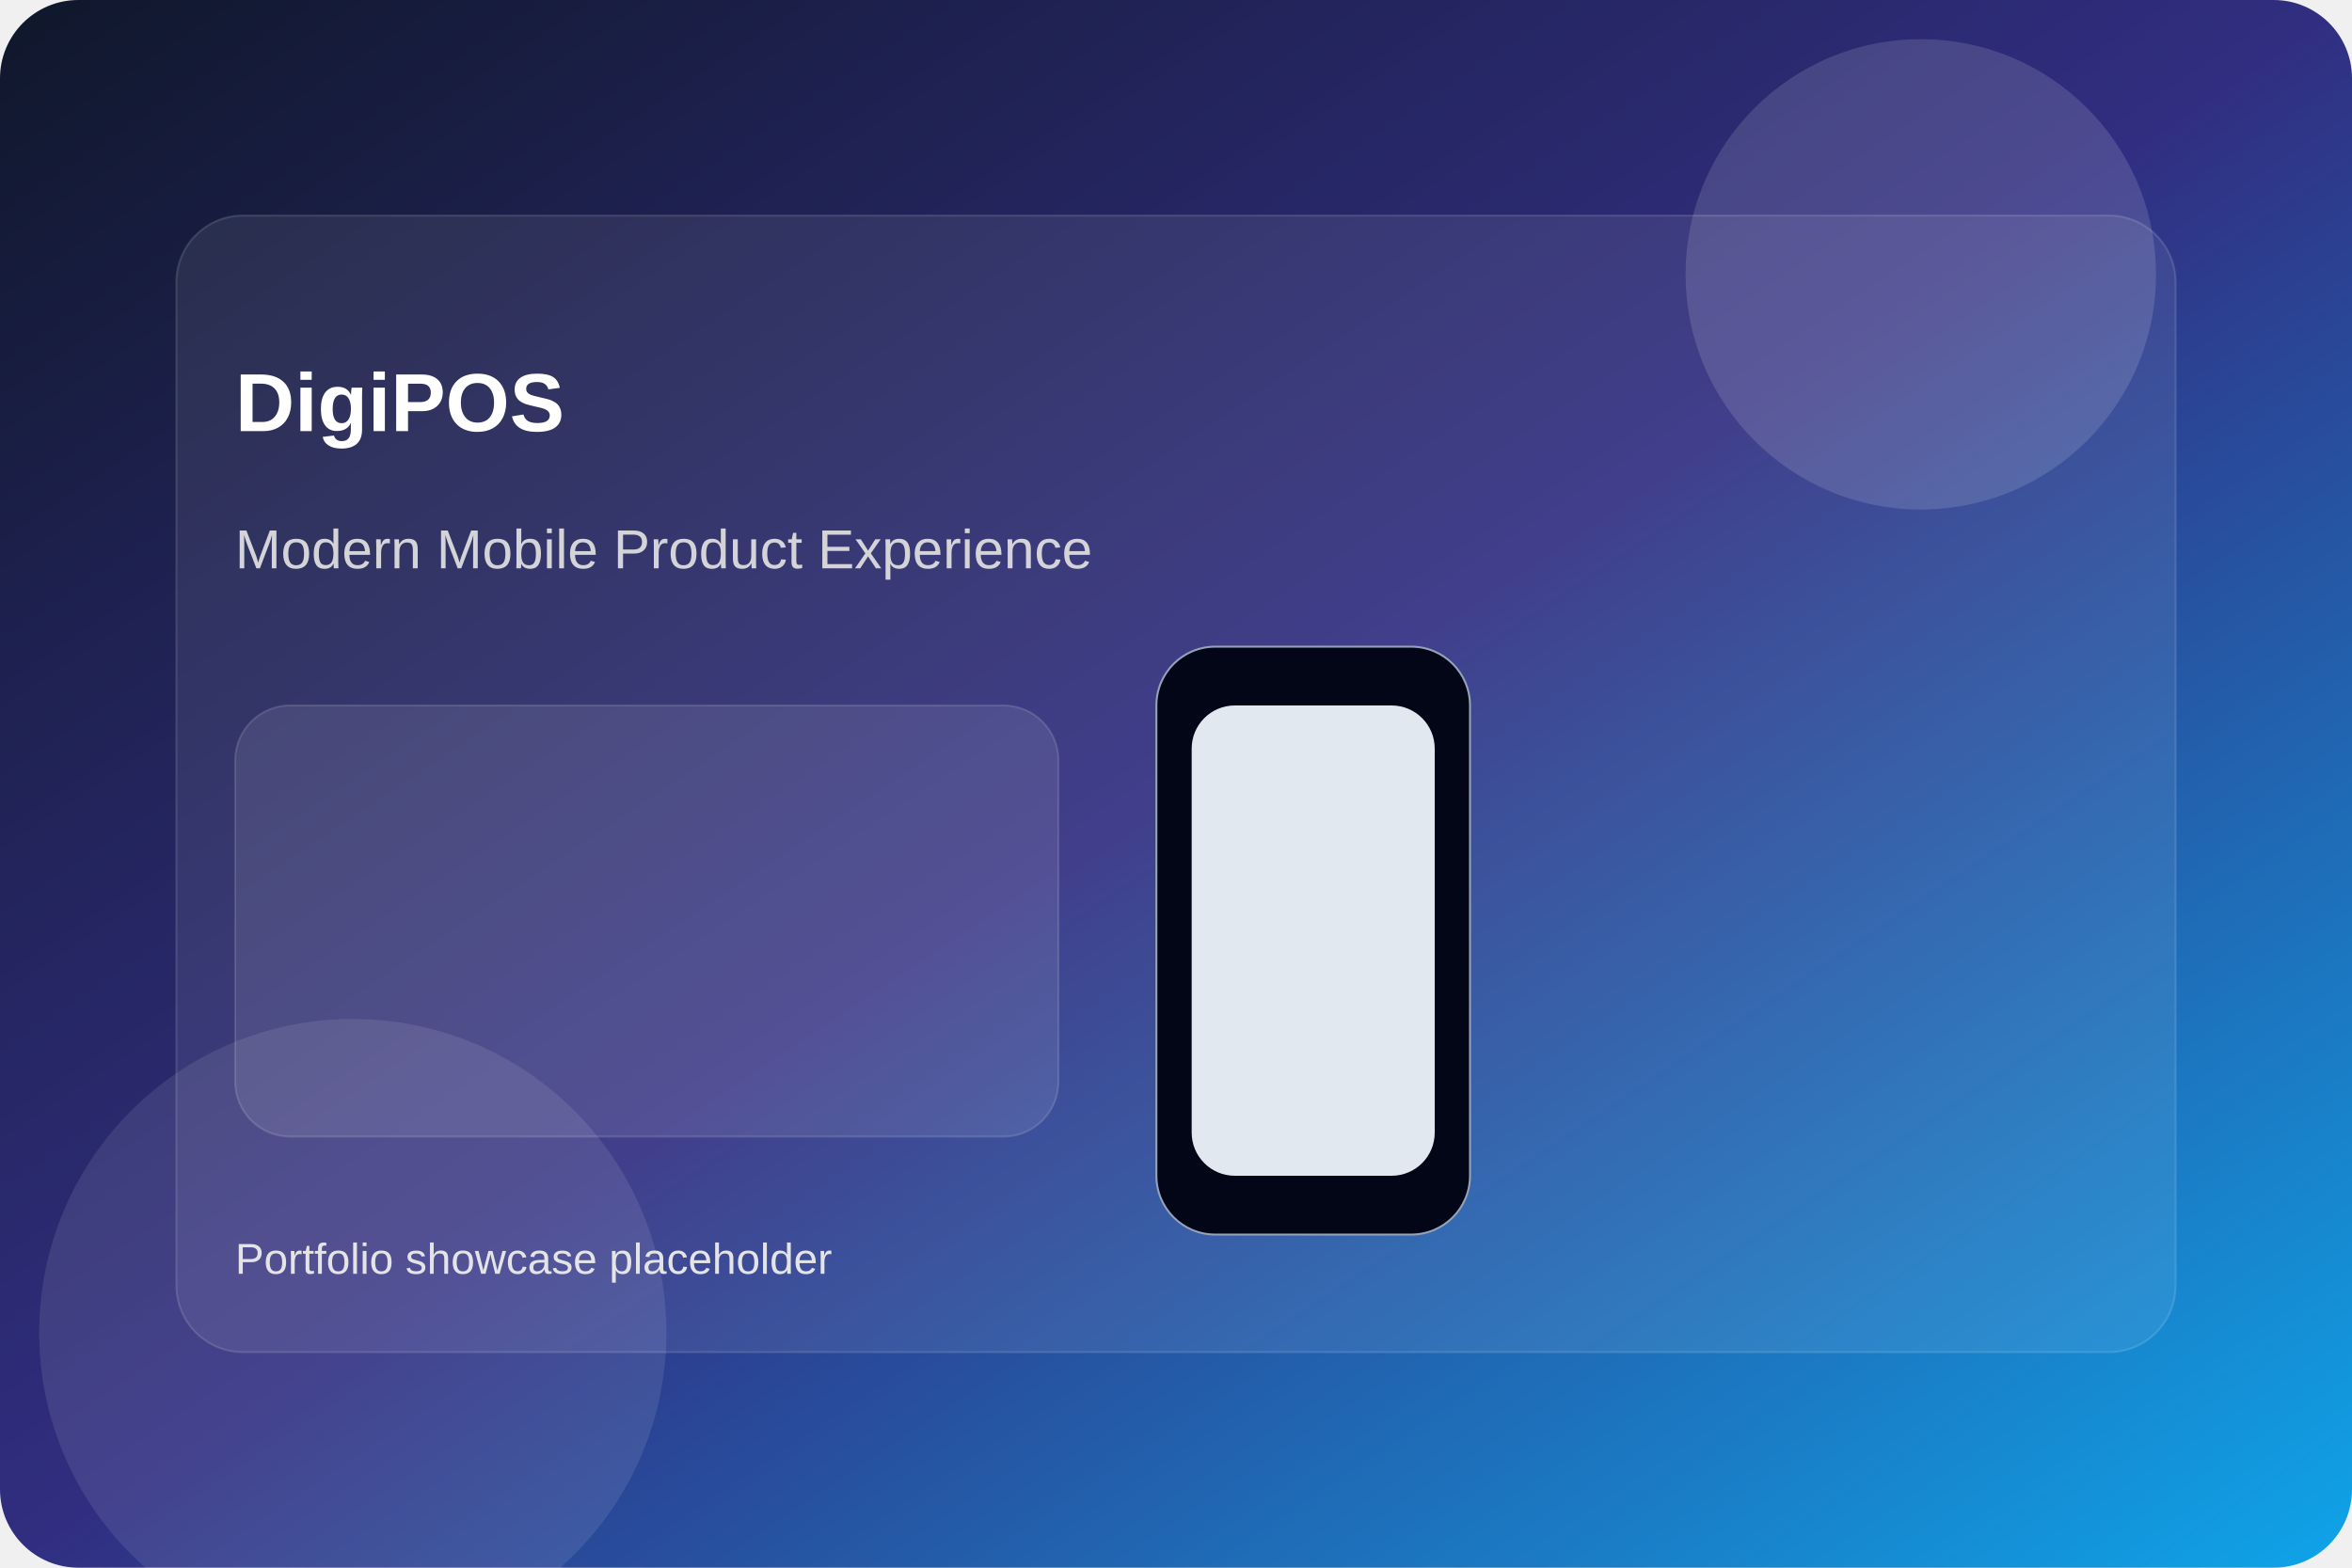
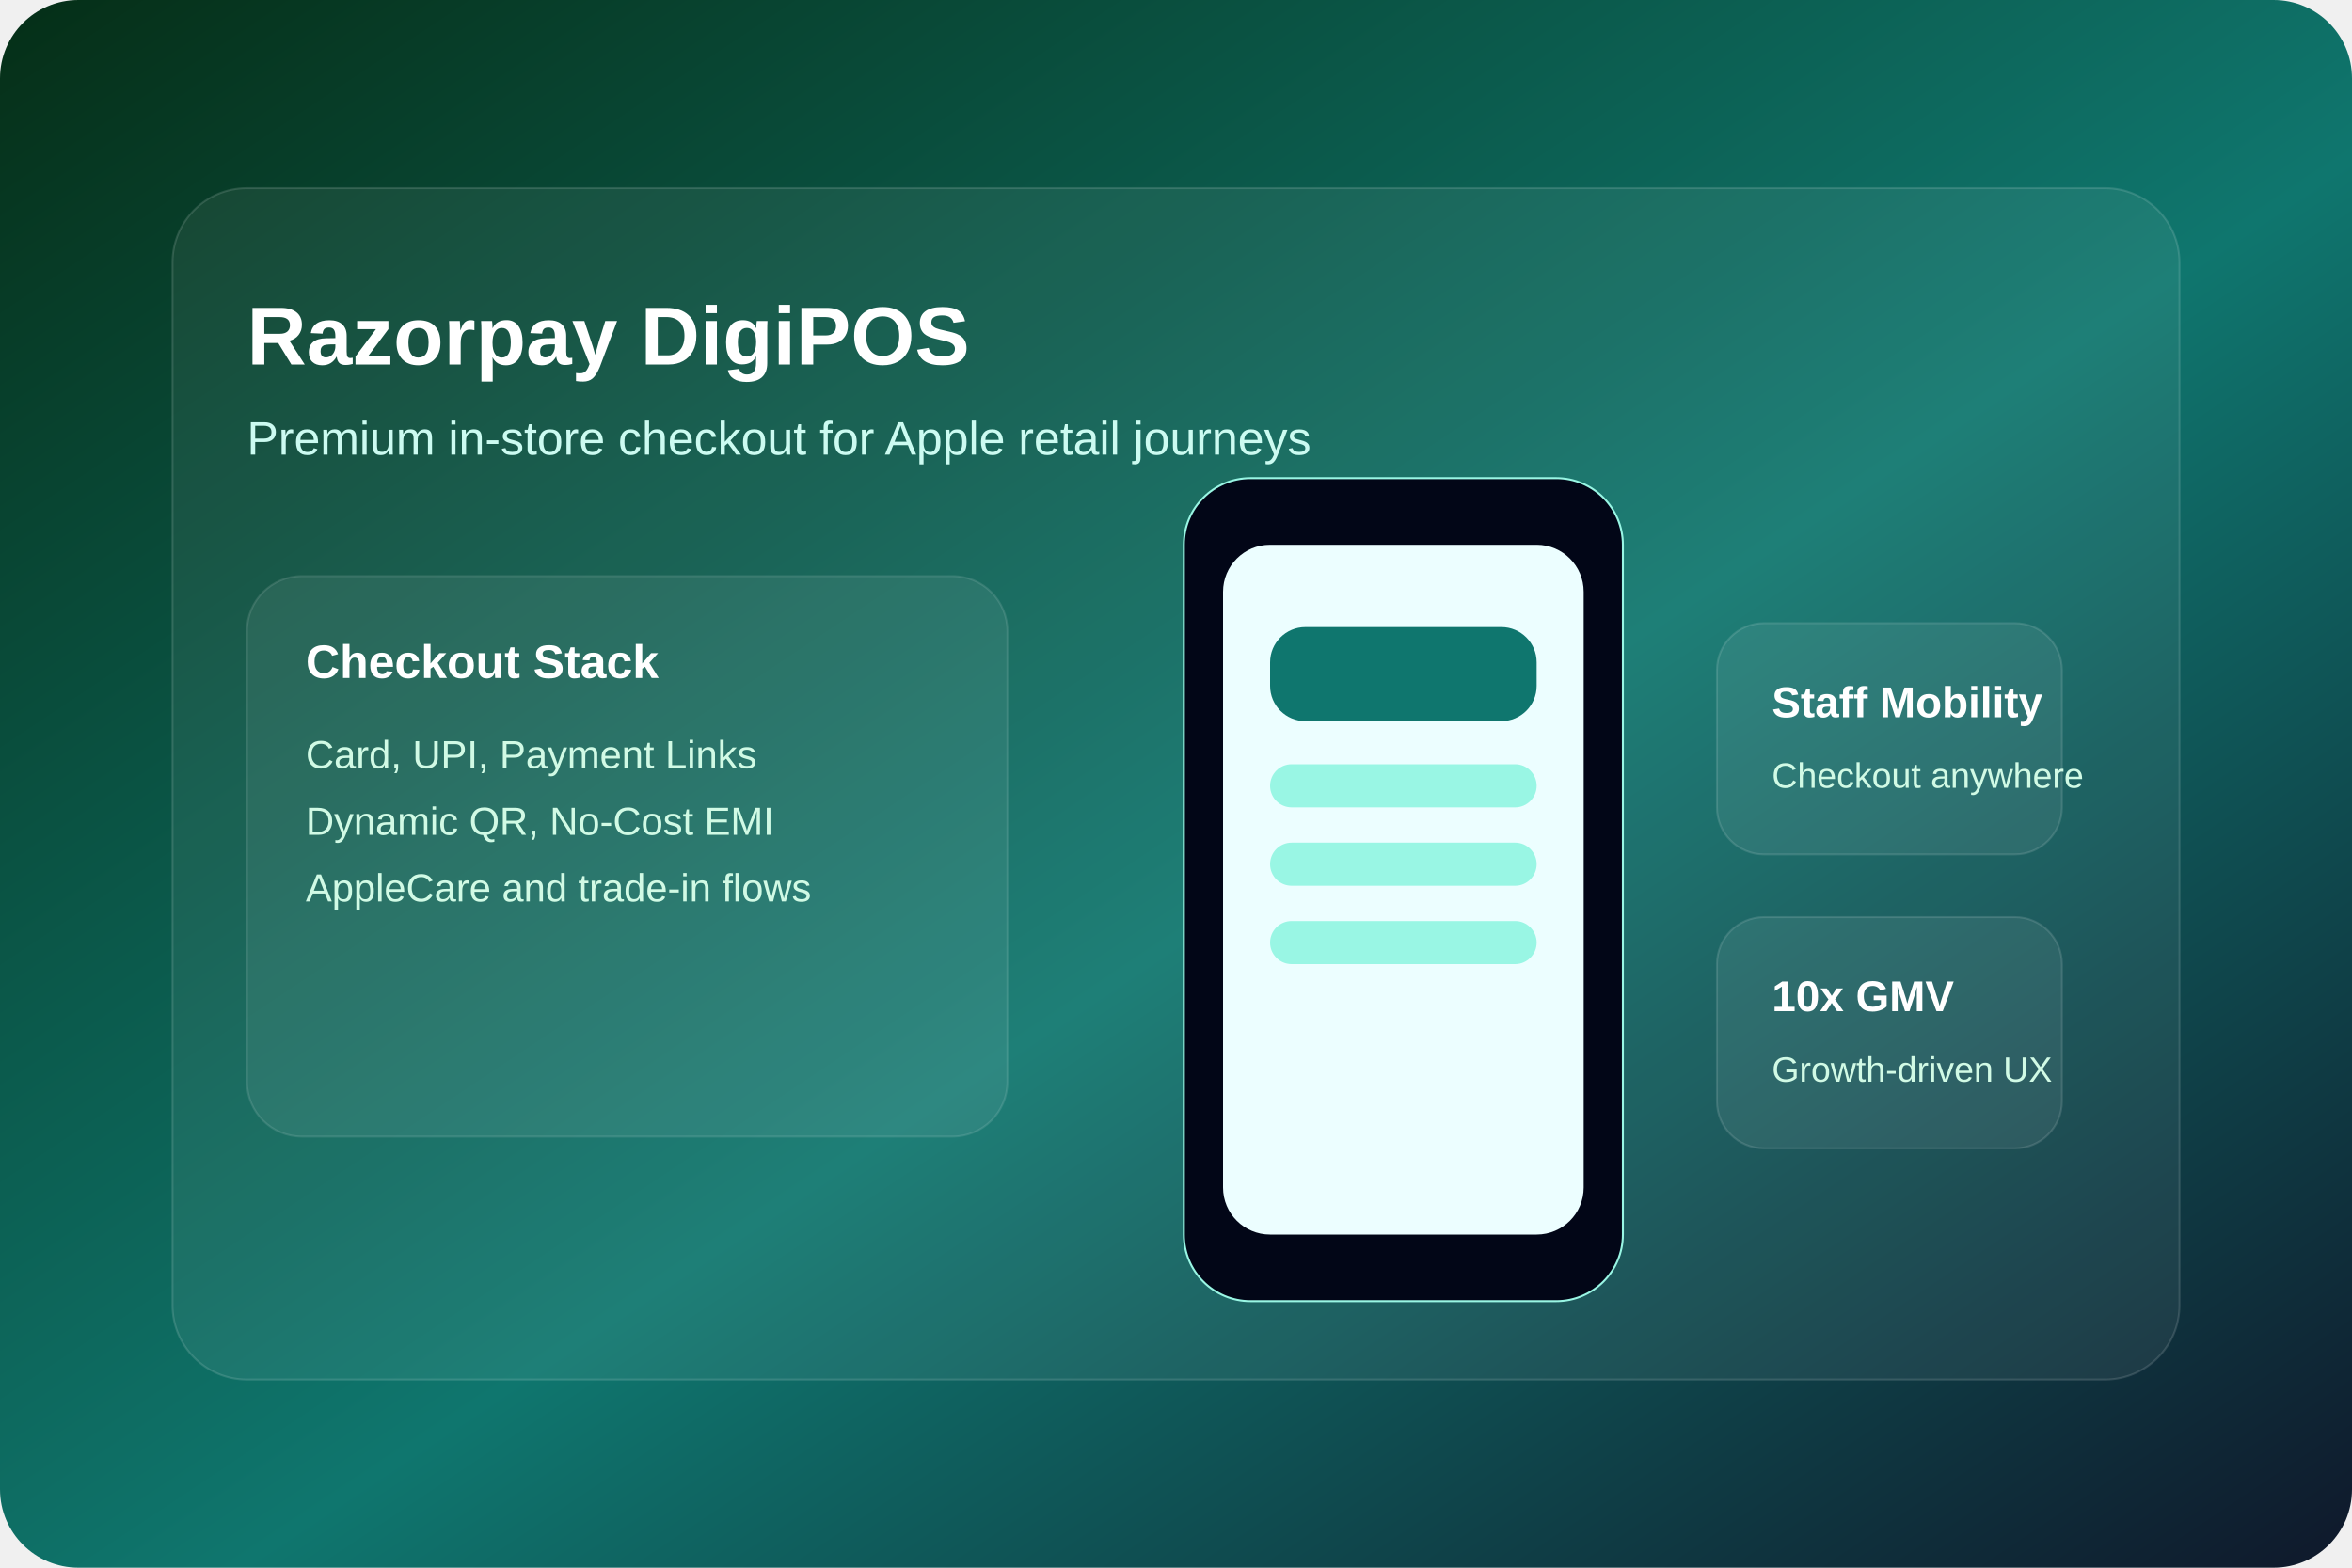
<svg xmlns="http://www.w3.org/2000/svg" width="1200" height="800" viewBox="0 0 1200 800">
  <defs>
    <linearGradient id="bg" x1="0" x2="1" y1="0" y2="1">
-       <stop offset="0%" stop-color="#0f172a" />
-       <stop offset="50%" stop-color="#312e81" />
-       <stop offset="100%" stop-color="#0ea5e9" />
+       <stop offset="0%" stop-color="#052e16" />
+       <stop offset="55%" stop-color="#0f766e" />
+       <stop offset="100%" stop-color="#0f172a" />
    </linearGradient>
  </defs>
-   <rect width="1200" height="800" fill="url(#bg)" rx="40" />
-   <circle cx="980" cy="140" r="120" fill="#ffffff22" />
-   <circle cx="180" cy="680" r="160" fill="#ffffff18" />
-   <rect x="90" y="110" width="1020" height="580" rx="34" fill="#ffffff14" stroke="#ffffff22" />
-   <text x="120" y="220" fill="white" font-size="42" font-family="Arial, sans-serif" font-weight="700">DigiPOS</text>
-   <text x="120" y="290" fill="#d4d4d8" font-size="28" font-family="Arial, sans-serif">Modern Mobile Product Experience</text>
-   <rect x="120" y="360" width="420" height="220" rx="28" fill="#ffffff18" stroke="#ffffff22" />
-   <rect x="590" y="330" width="160" height="300" rx="30" fill="#020617" stroke="#94a3b8" />
-   <rect x="608" y="360" width="124" height="240" rx="22" fill="#e2e8f0" />
-   <text x="120" y="650" fill="#e4e4e7" font-size="22" font-family="Arial, sans-serif">Portfolio showcase placeholder</text>
+   <rect width="1200" height="800" rx="40" fill="url(#bg)" />
+   <rect x="88" y="96" width="1024" height="608" rx="38" fill="#ffffff10" stroke="#ffffff22" />
+   <text x="126" y="186" fill="#ffffff" font-size="42" font-family="Arial, sans-serif" font-weight="700">Razorpay DigiPOS</text>
+   <text x="126" y="232" fill="#ccfbf1" font-size="24" font-family="Arial, sans-serif">Premium in-store checkout for Apple retail journeys</text>
+   <rect x="126" y="294" width="388" height="286" rx="28" fill="#ffffff12" stroke="#ffffff1d" />
+   <text x="156" y="346" fill="#ffffff" font-size="24" font-family="Arial, sans-serif" font-weight="700">Checkout Stack</text>
+   <text x="156" y="392" fill="#d1fae5" font-size="20" font-family="Arial, sans-serif">Card, UPI, Payment Links</text>
+   <text x="156" y="426" fill="#d1fae5" font-size="20" font-family="Arial, sans-serif">Dynamic QR, No-Cost EMI</text>
+   <text x="156" y="460" fill="#d1fae5" font-size="20" font-family="Arial, sans-serif">AppleCare and trade-in flows</text>
+   <rect x="604" y="244" width="224" height="420" rx="34" fill="#020617" stroke="#99f6e4" />
+   <rect x="624" y="278" width="184" height="352" rx="24" fill="#ecfeff" />
+   <rect x="648" y="320" width="136" height="48" rx="18" fill="#0f766e" />
+   <rect x="648" y="390" width="136" height="22" rx="11" fill="#99f6e4" />
+   <rect x="648" y="430" width="136" height="22" rx="11" fill="#99f6e4" />
+   <rect x="648" y="470" width="136" height="22" rx="11" fill="#99f6e4" />
+   <rect x="876" y="318" width="176" height="118" rx="24" fill="#ffffff12" stroke="#ffffff20" />
+   <text x="904" y="366" fill="#ffffff" font-size="22" font-family="Arial, sans-serif" font-weight="700">Staff Mobility</text>
+   <text x="904" y="402" fill="#d1fae5" font-size="18" font-family="Arial, sans-serif">Checkout anywhere</text>
+   <rect x="876" y="468" width="176" height="118" rx="24" fill="#ffffff12" stroke="#ffffff20" />
+   <text x="904" y="516" fill="#ffffff" font-size="22" font-family="Arial, sans-serif" font-weight="700">10x GMV</text>
+   <text x="904" y="552" fill="#d1fae5" font-size="18" font-family="Arial, sans-serif">Growth-driven UX</text>
</svg>
